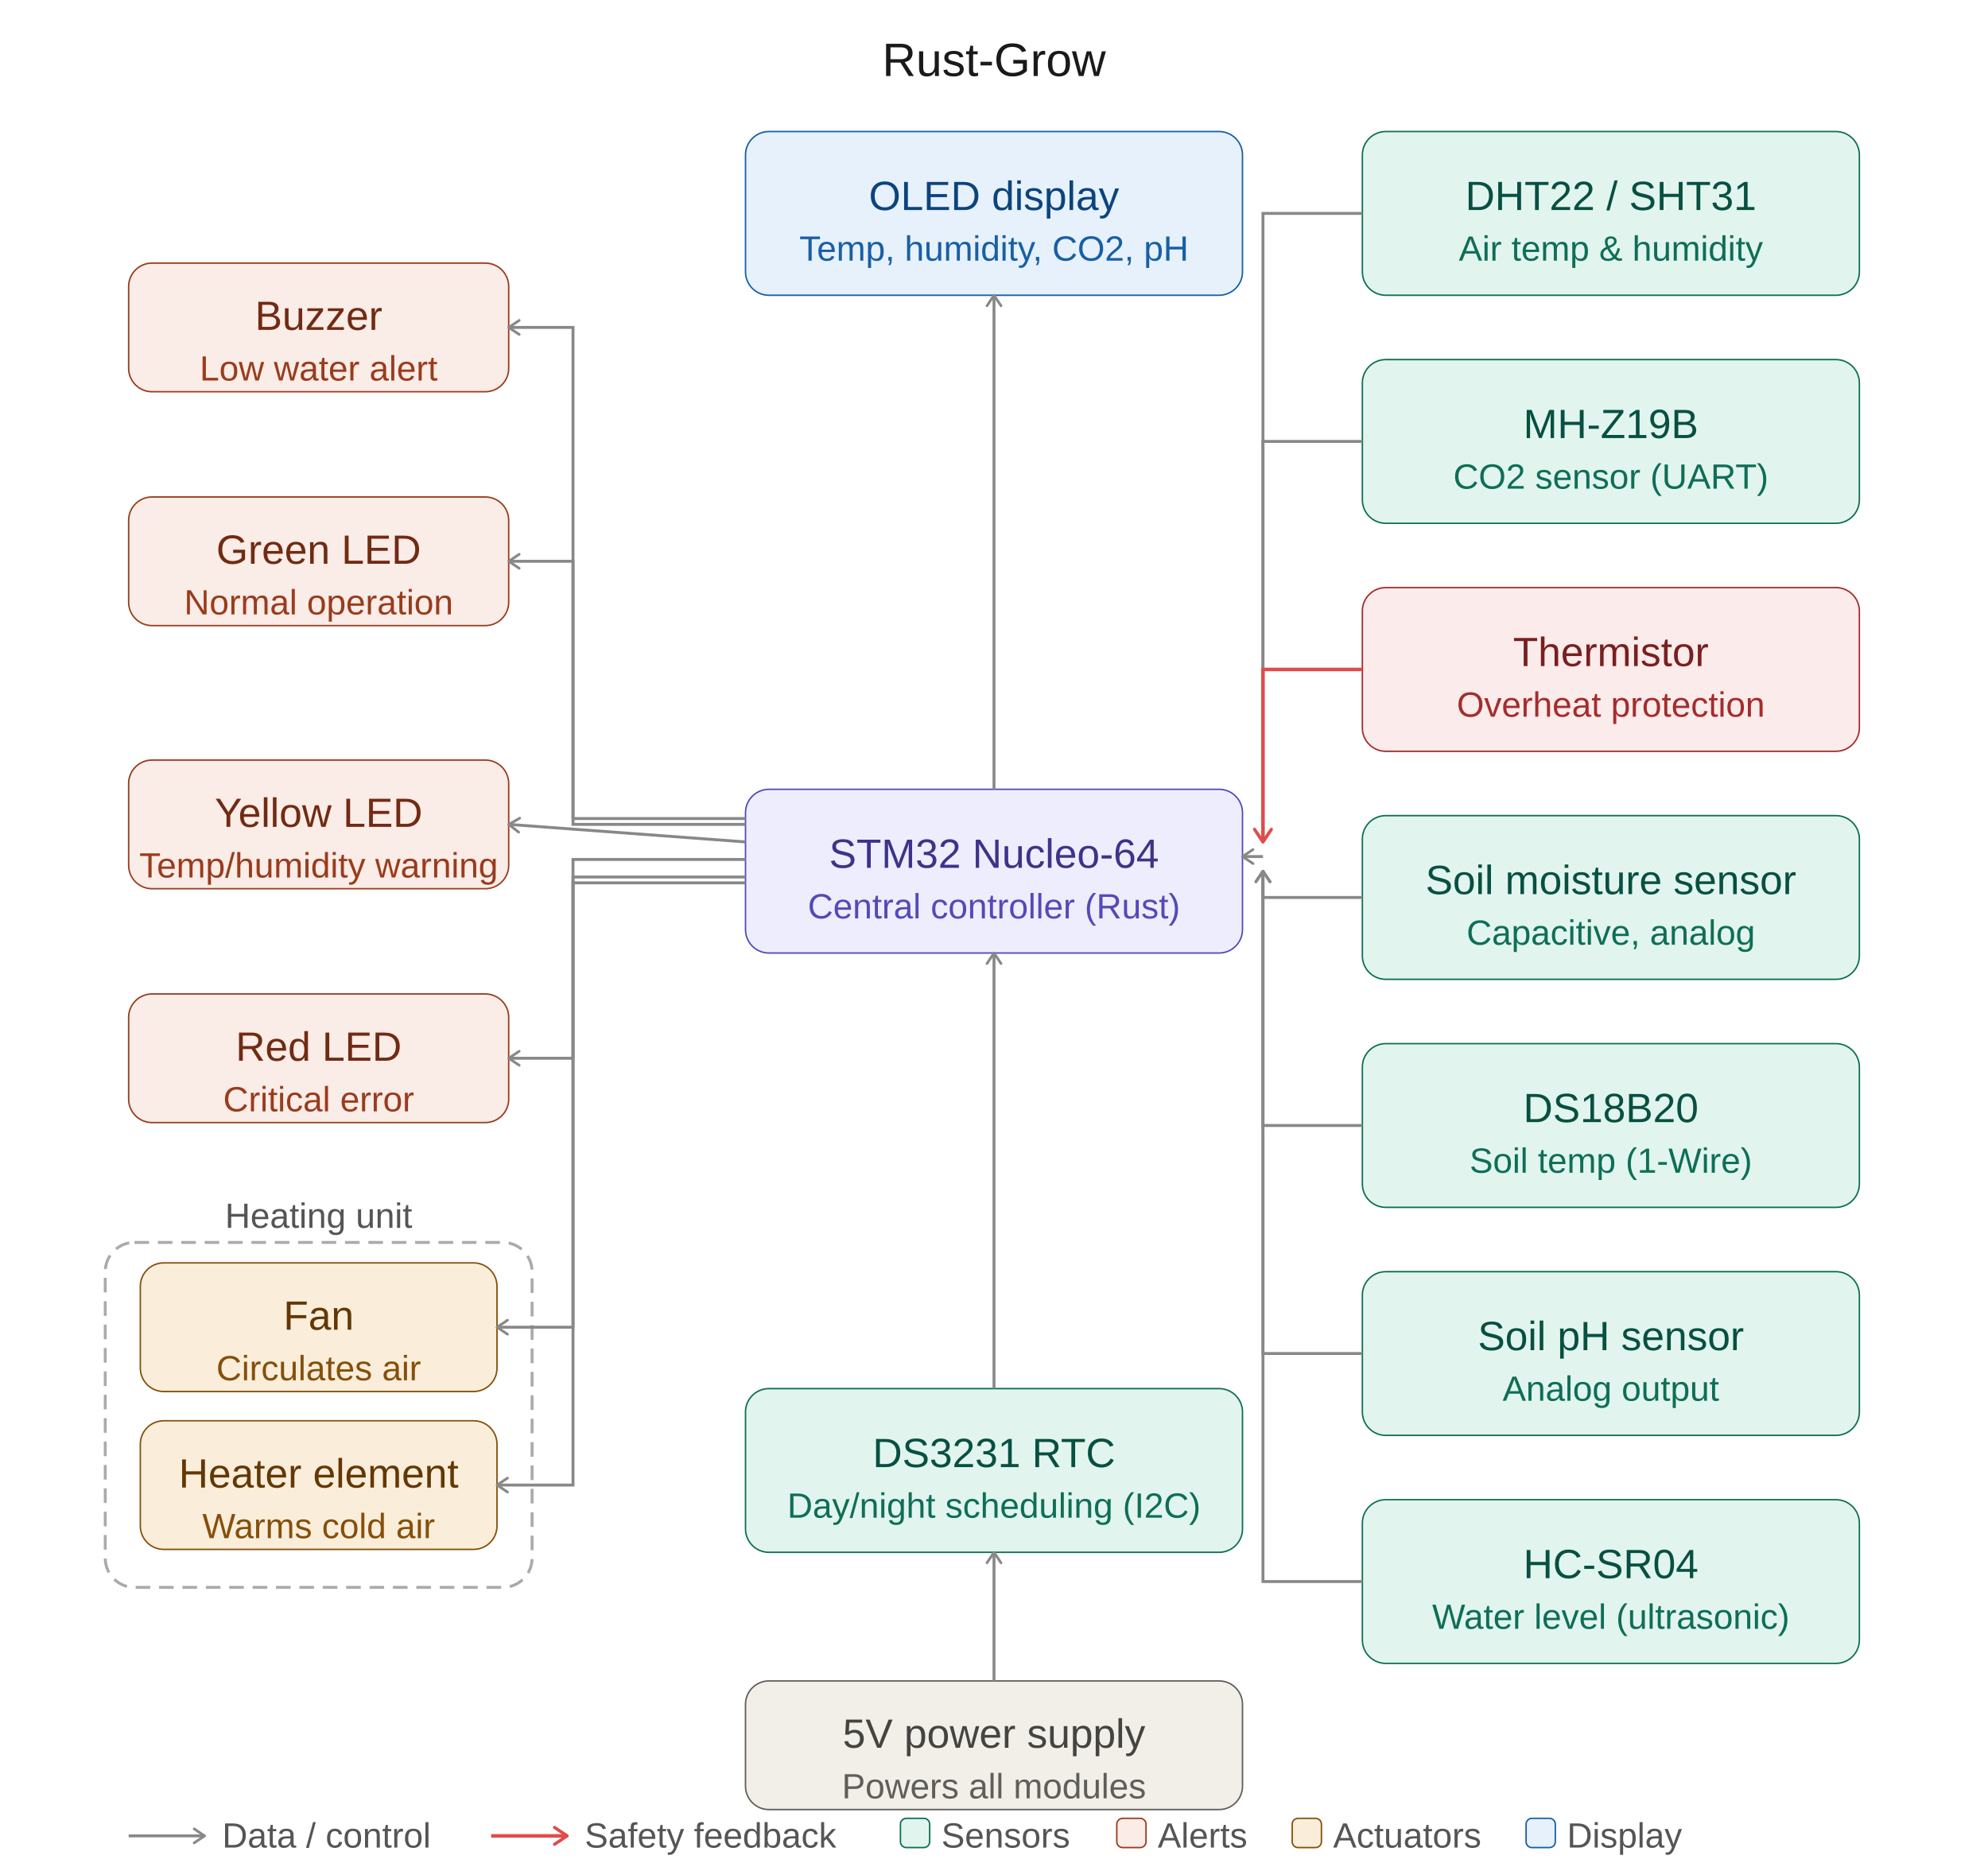
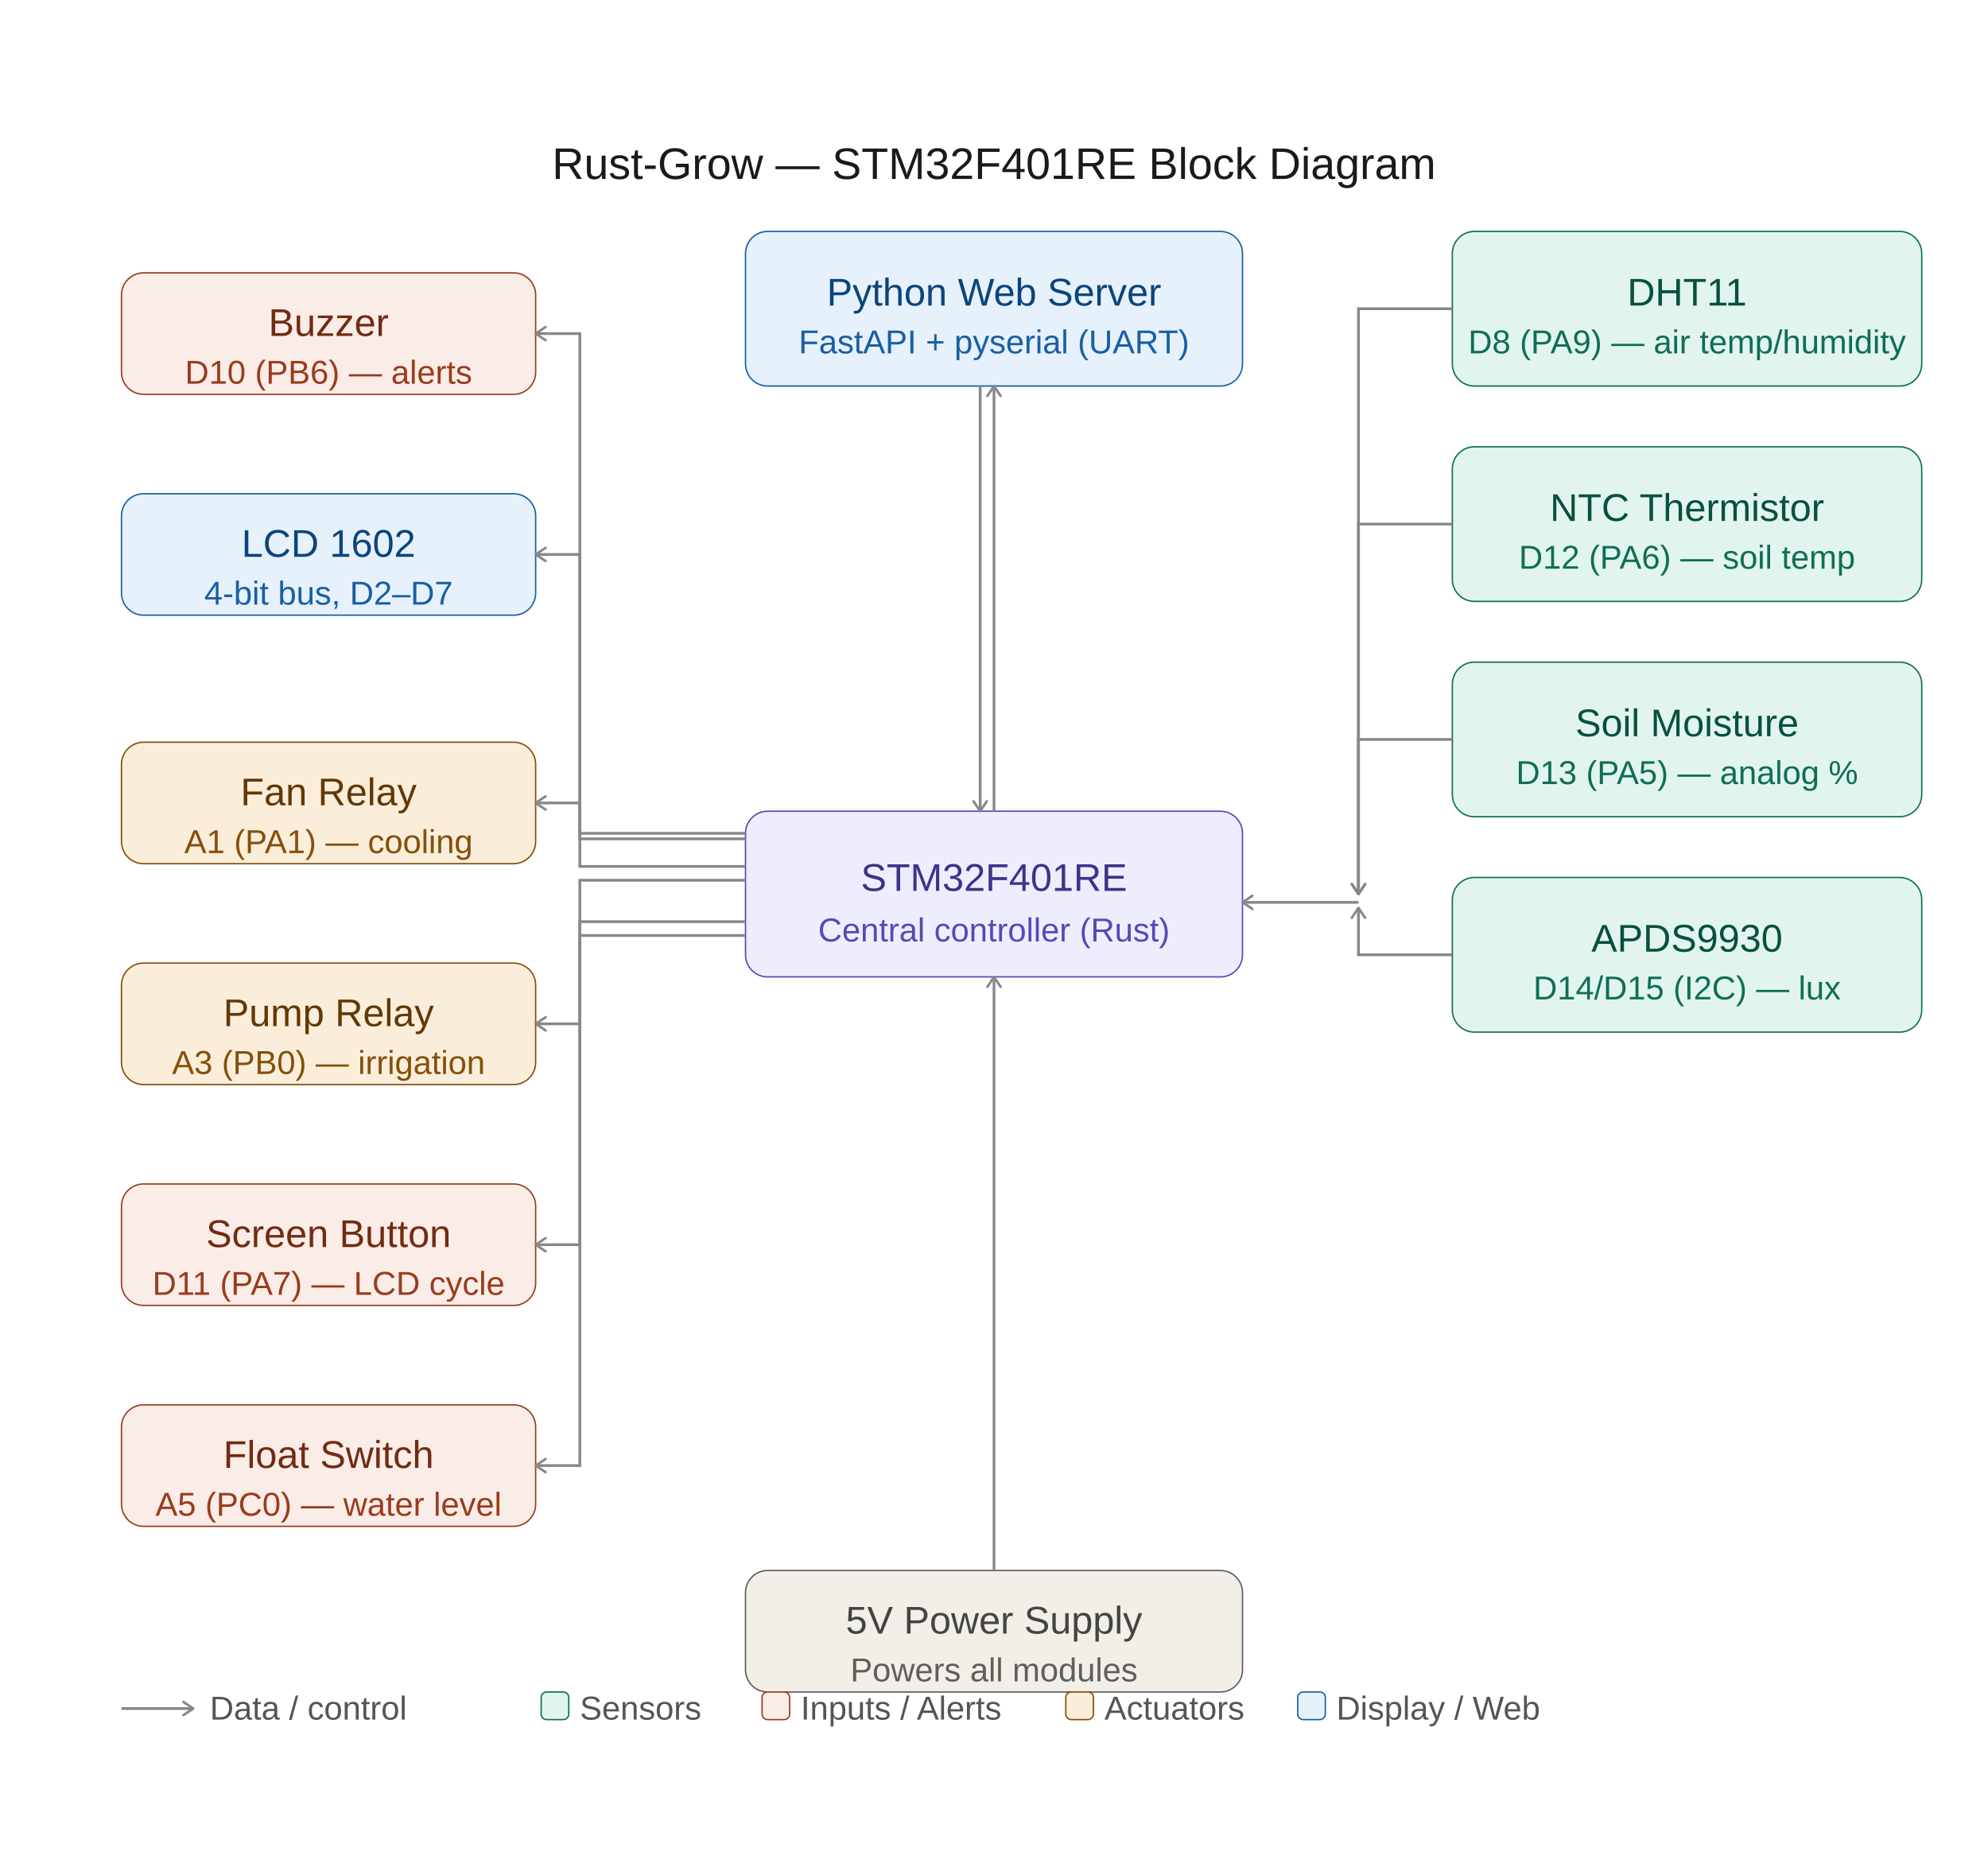
- <svg xmlns="http://www.w3.org/2000/svg" width="100%" viewBox="0 0 680 640" style="background:white;font-family:Arial,sans-serif">
+ <svg xmlns="http://www.w3.org/2000/svg" width="680" height="640" viewBox="0 0 720 600" style="background:white;font-family:Arial,sans-serif">
  <defs>
    <marker id="arrow" viewBox="0 0 10 10" refX="8" refY="5" markerWidth="6" markerHeight="6" orient="auto-start-reverse">
      <path d="M2 1L8 5L2 9" fill="none" stroke="context-stroke" stroke-width="1.5" stroke-linecap="round" stroke-linejoin="round" />
    </marker>
  </defs>
-   <text font-size="16" font-weight="500" fill="#1a1a1a" x="340" y="26" text-anchor="middle">Rust-Grow</text>
+   <text font-size="16" font-weight="500" fill="#1a1a1a" x="360" y="26" text-anchor="middle">Rust-Grow — STM32F401RE Block Diagram</text>
  <g>
-     <rect x="255" y="270" width="170" height="56" rx="8" fill="#EEEDFE" stroke="#534AB7" stroke-width="0.5" />
-     <text font-size="14" font-weight="500" fill="#3C3489" x="340" y="292" text-anchor="middle" dominant-baseline="central">STM32 Nucleo-64</text>
-     <text font-size="12" fill="#534AB7" x="340" y="310" text-anchor="middle" dominant-baseline="central">Central controller (Rust)</text>
+     <rect x="270" y="255" width="180" height="60" rx="8" fill="#EEEDFE" stroke="#534AB7" stroke-width="0.5" />
+     <text font-size="14" font-weight="500" fill="#3C3489" x="360" y="279" text-anchor="middle" dominant-baseline="central">STM32F401RE</text>
+     <text font-size="12" fill="#534AB7" x="360" y="298" text-anchor="middle" dominant-baseline="central">Central controller (Rust)</text>
  </g>
  <g>
-     <rect x="255" y="45" width="170" height="56" rx="8" fill="#E6F1FB" stroke="#185FA5" stroke-width="0.5" />
-     <text font-size="14" font-weight="500" fill="#0C447C" x="340" y="67" text-anchor="middle" dominant-baseline="central">OLED display</text>
-     <text font-size="12" fill="#185FA5" x="340" y="85" text-anchor="middle" dominant-baseline="central">Temp, humidity, CO2, pH</text>
+     <rect x="270" y="45" width="180" height="56" rx="8" fill="#E6F1FB" stroke="#185FA5" stroke-width="0.5" />
+     <text font-size="14" font-weight="500" fill="#0C447C" x="360" y="67" text-anchor="middle" dominant-baseline="central">Python Web Server</text>
+     <text font-size="12" fill="#185FA5" x="360" y="85" text-anchor="middle" dominant-baseline="central">FastAPI + pyserial (UART)</text>
  </g>
-   <line x1="340" y1="270" x2="340" y2="101" stroke="#888" stroke-width="1" marker-end="url(#arrow)" />
+   <line x1="360" y1="255" x2="360" y2="101" stroke="#888" stroke-width="1" marker-end="url(#arrow)" />
+   <line x1="355" y1="101" x2="355" y2="255" stroke="#888" stroke-width="1" marker-end="url(#arrow)" />
  <g>
-     <rect x="44" y="90" width="130" height="44" rx="8" fill="#FAECE7" stroke="#993C1D" stroke-width="0.5" />
-     <text font-size="14" font-weight="500" fill="#712B13" x="109" y="108" text-anchor="middle" dominant-baseline="central">Buzzer</text>
-     <text font-size="12" fill="#993C1D" x="109" y="126" text-anchor="middle" dominant-baseline="central">Low water alert</text>
+     <rect x="44" y="60" width="150" height="44" rx="8" fill="#FAECE7" stroke="#993C1D" stroke-width="0.5" />
+     <text font-size="14" font-weight="500" fill="#712B13" x="119" y="78" text-anchor="middle" dominant-baseline="central">Buzzer</text>
+     <text font-size="12" fill="#993C1D" x="119" y="96" text-anchor="middle" dominant-baseline="central">D10 (PB6) — alerts</text>
  </g>
  <g>
-     <rect x="44" y="170" width="130" height="44" rx="8" fill="#FAECE7" stroke="#993C1D" stroke-width="0.5" />
-     <text font-size="14" font-weight="500" fill="#712B13" x="109" y="188" text-anchor="middle" dominant-baseline="central">Green LED</text>
-     <text font-size="12" fill="#993C1D" x="109" y="206" text-anchor="middle" dominant-baseline="central">Normal operation</text>
+     <rect x="44" y="140" width="150" height="44" rx="8" fill="#E6F1FB" stroke="#185FA5" stroke-width="0.5" />
+     <text font-size="14" font-weight="500" fill="#0C447C" x="119" y="158" text-anchor="middle" dominant-baseline="central">LCD 1602</text>
+     <text font-size="12" fill="#185FA5" x="119" y="176" text-anchor="middle" dominant-baseline="central">4-bit bus, D2–D7</text>
  </g>
  <g>
-     <rect x="44" y="260" width="130" height="44" rx="8" fill="#FAECE7" stroke="#993C1D" stroke-width="0.5" />
-     <text font-size="14" font-weight="500" fill="#712B13" x="109" y="278" text-anchor="middle" dominant-baseline="central">Yellow LED</text>
-     <text font-size="12" fill="#993C1D" x="109" y="296" text-anchor="middle" dominant-baseline="central">Temp/humidity warning</text>
+     <rect x="44" y="230" width="150" height="44" rx="8" fill="#FAEEDA" stroke="#854F0B" stroke-width="0.5" />
+     <text font-size="14" font-weight="500" fill="#633806" x="119" y="248" text-anchor="middle" dominant-baseline="central">Fan Relay</text>
+     <text font-size="12" fill="#854F0B" x="119" y="266" text-anchor="middle" dominant-baseline="central">A1 (PA1) — cooling</text>
  </g>
  <g>
-     <rect x="44" y="340" width="130" height="44" rx="8" fill="#FAECE7" stroke="#993C1D" stroke-width="0.5" />
-     <text font-size="14" font-weight="500" fill="#712B13" x="109" y="358" text-anchor="middle" dominant-baseline="central">Red LED</text>
-     <text font-size="12" fill="#993C1D" x="109" y="376" text-anchor="middle" dominant-baseline="central">Critical error</text>
-   </g>
-   <rect x="36" y="425" width="146" height="118" rx="10" fill="none" stroke="#aaa" stroke-width="1" stroke-dasharray="5 3" />
-   <text font-size="12" fill="#555" x="109" y="420" text-anchor="middle">Heating unit</text>
-   <g>
-     <rect x="48" y="432" width="122" height="44" rx="8" fill="#FAEEDA" stroke="#854F0B" stroke-width="0.5" />
-     <text font-size="14" font-weight="500" fill="#633806" x="109" y="450" text-anchor="middle" dominant-baseline="central">Fan</text>
-     <text font-size="12" fill="#854F0B" x="109" y="468" text-anchor="middle" dominant-baseline="central">Circulates air</text>
+     <rect x="44" y="310" width="150" height="44" rx="8" fill="#FAEEDA" stroke="#854F0B" stroke-width="0.5" />
+     <text font-size="14" font-weight="500" fill="#633806" x="119" y="328" text-anchor="middle" dominant-baseline="central">Pump Relay</text>
+     <text font-size="12" fill="#854F0B" x="119" y="346" text-anchor="middle" dominant-baseline="central">A3 (PB0) — irrigation</text>
  </g>
  <g>
-     <rect x="48" y="486" width="122" height="44" rx="8" fill="#FAEEDA" stroke="#854F0B" stroke-width="0.5" />
-     <text font-size="14" font-weight="500" fill="#633806" x="109" y="504" text-anchor="middle" dominant-baseline="central">Heater element</text>
-     <text font-size="12" fill="#854F0B" x="109" y="522" text-anchor="middle" dominant-baseline="central">Warms cold air</text>
-   </g>
-   <path d="M255 280 L196 280 L196 112 L174 112" fill="none" stroke="#888" stroke-width="1" marker-end="url(#arrow)" />
-   <path d="M255 282 L196 282 L196 192 L174 192" fill="none" stroke="#888" stroke-width="1" marker-end="url(#arrow)" />
-   <line x1="255" y1="288" x2="174" y2="282" stroke="#888" stroke-width="1" marker-end="url(#arrow)" />
-   <path d="M255 294 L196 294 L196 362 L174 362" fill="none" stroke="#888" stroke-width="1" marker-end="url(#arrow)" />
-   <path d="M255 300 L196 300 L196 454 L170 454" fill="none" stroke="#888" stroke-width="1" marker-end="url(#arrow)" />
-   <path d="M255 302 L196 302 L196 508 L170 508" fill="none" stroke="#888" stroke-width="1" marker-end="url(#arrow)" />
-   <g>
-     <rect x="466" y="45" width="170" height="56" rx="8" fill="#E1F5EE" stroke="#0F6E56" stroke-width="0.5" />
-     <text font-size="14" font-weight="500" fill="#085041" x="551" y="67" text-anchor="middle" dominant-baseline="central">DHT22 / SHT31</text>
-     <text font-size="12" fill="#0F6E56" x="551" y="85" text-anchor="middle" dominant-baseline="central">Air temp &amp; humidity</text>
+     <rect x="44" y="390" width="150" height="44" rx="8" fill="#FAECE7" stroke="#993C1D" stroke-width="0.5" />
+     <text font-size="14" font-weight="500" fill="#712B13" x="119" y="408" text-anchor="middle" dominant-baseline="central">Screen Button</text>
+     <text font-size="12" fill="#993C1D" x="119" y="426" text-anchor="middle" dominant-baseline="central">D11 (PA7) — LCD cycle</text>
  </g>
  <g>
-     <rect x="466" y="123" width="170" height="56" rx="8" fill="#E1F5EE" stroke="#0F6E56" stroke-width="0.5" />
-     <text font-size="14" font-weight="500" fill="#085041" x="551" y="145" text-anchor="middle" dominant-baseline="central">MH-Z19B</text>
-     <text font-size="12" fill="#0F6E56" x="551" y="163" text-anchor="middle" dominant-baseline="central">CO2 sensor (UART)</text>
+     <rect x="44" y="470" width="150" height="44" rx="8" fill="#FAECE7" stroke="#993C1D" stroke-width="0.5" />
+     <text font-size="14" font-weight="500" fill="#712B13" x="119" y="488" text-anchor="middle" dominant-baseline="central">Float Switch</text>
+     <text font-size="12" fill="#993C1D" x="119" y="506" text-anchor="middle" dominant-baseline="central">A5 (PC0) — water level</text>
+   </g>
+   <path d="M270 263 L210 263 L210 82 L194 82" fill="none" stroke="#888" stroke-width="1" marker-end="url(#arrow)" />
+   <path d="M270 265 L210 265 L210 162 L194 162" fill="none" stroke="#888" stroke-width="1" marker-end="url(#arrow)" />
+   <path d="M270 275 L210 275 L210 252 L194 252" fill="none" stroke="#888" stroke-width="1" marker-end="url(#arrow)" />
+   <path d="M270 280 L210 280 L210 332 L194 332" fill="none" stroke="#888" stroke-width="1" marker-end="url(#arrow)" />
+   <path d="M270 295 L210 295 L210 412 L194 412" fill="none" stroke="#888" stroke-width="1" marker-end="url(#arrow)" />
+   <path d="M270 300 L210 300 L210 492 L194 492" fill="none" stroke="#888" stroke-width="1" marker-end="url(#arrow)" />
+   <g>
+     <rect x="526" y="45" width="170" height="56" rx="8" fill="#E1F5EE" stroke="#0F6E56" stroke-width="0.5" />
+     <text font-size="14" font-weight="500" fill="#085041" x="611" y="67" text-anchor="middle" dominant-baseline="central">DHT11</text>
+     <text font-size="12" fill="#0F6E56" x="611" y="85" text-anchor="middle" dominant-baseline="central">D8 (PA9) — air temp/humidity</text>
  </g>
  <g>
-     <rect x="466" y="201" width="170" height="56" rx="8" fill="#FCEBEB" stroke="#A32D2D" stroke-width="0.5" />
-     <text font-size="14" font-weight="500" fill="#791F1F" x="551" y="223" text-anchor="middle" dominant-baseline="central">Thermistor</text>
-     <text font-size="12" fill="#A32D2D" x="551" y="241" text-anchor="middle" dominant-baseline="central">Overheat protection</text>
+     <rect x="526" y="123" width="170" height="56" rx="8" fill="#E1F5EE" stroke="#0F6E56" stroke-width="0.5" />
+     <text font-size="14" font-weight="500" fill="#085041" x="611" y="145" text-anchor="middle" dominant-baseline="central">NTC Thermistor</text>
+     <text font-size="12" fill="#0F6E56" x="611" y="163" text-anchor="middle" dominant-baseline="central">D12 (PA6) — soil temp</text>
  </g>
  <g>
-     <rect x="466" y="279" width="170" height="56" rx="8" fill="#E1F5EE" stroke="#0F6E56" stroke-width="0.5" />
-     <text font-size="14" font-weight="500" fill="#085041" x="551" y="301" text-anchor="middle" dominant-baseline="central">Soil moisture sensor</text>
-     <text font-size="12" fill="#0F6E56" x="551" y="319" text-anchor="middle" dominant-baseline="central">Capacitive, analog</text>
+     <rect x="526" y="201" width="170" height="56" rx="8" fill="#E1F5EE" stroke="#0F6E56" stroke-width="0.5" />
+     <text font-size="14" font-weight="500" fill="#085041" x="611" y="223" text-anchor="middle" dominant-baseline="central">Soil Moisture</text>
+     <text font-size="12" fill="#0F6E56" x="611" y="241" text-anchor="middle" dominant-baseline="central">D13 (PA5) — analog %</text>
  </g>
  <g>
-     <rect x="466" y="357" width="170" height="56" rx="8" fill="#E1F5EE" stroke="#0F6E56" stroke-width="0.5" />
-     <text font-size="14" font-weight="500" fill="#085041" x="551" y="379" text-anchor="middle" dominant-baseline="central">DS18B20</text>
-     <text font-size="12" fill="#0F6E56" x="551" y="397" text-anchor="middle" dominant-baseline="central">Soil temp (1-Wire)</text>
+     <rect x="526" y="279" width="170" height="56" rx="8" fill="#E1F5EE" stroke="#0F6E56" stroke-width="0.5" />
+     <text font-size="14" font-weight="500" fill="#085041" x="611" y="301" text-anchor="middle" dominant-baseline="central">APDS9930</text>
+     <text font-size="12" fill="#0F6E56" x="611" y="319" text-anchor="middle" dominant-baseline="central">D14/D15 (I2C) — lux</text>
  </g>
+   <path d="M526 73 L492 73 L492 285" fill="none" stroke="#888" stroke-width="1" marker-end="url(#arrow)" />
+   <path d="M526 151 L492 151 L492 285" fill="none" stroke="#888" stroke-width="1" marker-end="url(#arrow)" />
+   <path d="M526 229 L492 229 L492 285" fill="none" stroke="#888" stroke-width="1" marker-end="url(#arrow)" />
+   <path d="M526 307 L492 307 L492 290" fill="none" stroke="#888" stroke-width="1" marker-end="url(#arrow)" />
+   <line x1="492" y1="288" x2="450" y2="288" stroke="#888" stroke-width="1" marker-end="url(#arrow)" />
  <g>
-     <rect x="466" y="435" width="170" height="56" rx="8" fill="#E1F5EE" stroke="#0F6E56" stroke-width="0.5" />
-     <text font-size="14" font-weight="500" fill="#085041" x="551" y="457" text-anchor="middle" dominant-baseline="central">Soil pH sensor</text>
-     <text font-size="12" fill="#0F6E56" x="551" y="475" text-anchor="middle" dominant-baseline="central">Analog output</text>
+     <rect x="270" y="530" width="180" height="44" rx="8" fill="#F1EFE8" stroke="#5F5E5A" stroke-width="0.5" />
+     <text font-size="14" font-weight="500" fill="#444441" x="360" y="548" text-anchor="middle" dominant-baseline="central">5V Power Supply</text>
+     <text font-size="12" fill="#5F5E5A" x="360" y="566" text-anchor="middle" dominant-baseline="central">Powers all modules</text>
  </g>
-   <g>
-     <rect x="466" y="513" width="170" height="56" rx="8" fill="#E1F5EE" stroke="#0F6E56" stroke-width="0.5" />
-     <text font-size="14" font-weight="500" fill="#085041" x="551" y="535" text-anchor="middle" dominant-baseline="central">HC-SR04</text>
-     <text font-size="12" fill="#0F6E56" x="551" y="553" text-anchor="middle" dominant-baseline="central">Water level (ultrasonic)</text>
-   </g>
-   <g>
-     <rect x="255" y="475" width="170" height="56" rx="8" fill="#E1F5EE" stroke="#0F6E56" stroke-width="0.5" />
-     <text font-size="14" font-weight="500" fill="#085041" x="340" y="497" text-anchor="middle" dominant-baseline="central">DS3231 RTC</text>
-     <text font-size="12" fill="#0F6E56" x="340" y="515" text-anchor="middle" dominant-baseline="central">Day/night scheduling (I2C)</text>
-   </g>
-   <g>
-     <rect x="255" y="575" width="170" height="44" rx="8" fill="#F1EFE8" stroke="#5F5E5A" stroke-width="0.5" />
-     <text font-size="14" font-weight="500" fill="#444441" x="340" y="593" text-anchor="middle" dominant-baseline="central">5V power supply</text>
-     <text font-size="12" fill="#5F5E5A" x="340" y="611" text-anchor="middle" dominant-baseline="central">Powers all modules</text>
-   </g>
-   <path d="M466 73 L432 73 L432 288" fill="none" stroke="#888" stroke-width="1" marker-end="url(#arrow)" />
-   <path d="M466 151 L432 151 L432 288" fill="none" stroke="#888" stroke-width="1" marker-end="url(#arrow)" />
-   <path d="M466 229 L432 229 L432 288" fill="none" stroke="#E24B4A" stroke-width="1.2" marker-end="url(#arrow)" />
-   <path d="M466 307 L432 307 L432 298" fill="none" stroke="#888" stroke-width="1" marker-end="url(#arrow)" />
-   <path d="M466 385 L432 385 L432 298" fill="none" stroke="#888" stroke-width="1" marker-end="url(#arrow)" />
-   <path d="M466 463 L432 463 L432 298" fill="none" stroke="#888" stroke-width="1" marker-end="url(#arrow)" />
-   <path d="M466 541 L432 541 L432 298" fill="none" stroke="#888" stroke-width="1" marker-end="url(#arrow)" />
-   <line x1="432" y1="293" x2="425" y2="293" stroke="#888" stroke-width="1" marker-end="url(#arrow)" />
-   <line x1="340" y1="475" x2="340" y2="326" stroke="#888" stroke-width="1" marker-end="url(#arrow)" />
-   <line x1="340" y1="575" x2="340" y2="531" stroke="#888" stroke-width="1" marker-end="url(#arrow)" />
-   <line x1="44" y1="628" x2="70" y2="628" stroke="#888" stroke-width="1" marker-end="url(#arrow)" />
-   <text font-size="12" fill="#555" x="76" y="632">Data / control</text>
-   <line x1="168" y1="628" x2="194" y2="628" stroke="#E24B4A" stroke-width="1.2" marker-end="url(#arrow)" />
-   <text font-size="12" fill="#555" x="200" y="632">Safety feedback</text>
-   <rect x="308" y="622" width="10" height="10" rx="2" fill="#E1F5EE" stroke="#0F6E56" stroke-width="0.5" />
-   <text font-size="12" fill="#555" x="322" y="632">Sensors</text>
-   <rect x="382" y="622" width="10" height="10" rx="2" fill="#FAECE7" stroke="#993C1D" stroke-width="0.5" />
-   <text font-size="12" fill="#555" x="396" y="632">Alerts</text>
-   <rect x="442" y="622" width="10" height="10" rx="2" fill="#FAEEDA" stroke="#854F0B" stroke-width="0.5" />
-   <text font-size="12" fill="#555" x="456" y="632">Actuators</text>
-   <rect x="522" y="622" width="10" height="10" rx="2" fill="#E6F1FB" stroke="#185FA5" stroke-width="0.5" />
-   <text font-size="12" fill="#555" x="536" y="632">Display</text>
+   <line x1="360" y1="530" x2="360" y2="315" stroke="#888" stroke-width="1" marker-end="url(#arrow)" />
+   <line x1="44" y1="580" x2="70" y2="580" stroke="#888" stroke-width="1" marker-end="url(#arrow)" />
+   <text font-size="12" fill="#555" x="76" y="584">Data / control</text>
+   <rect x="196" y="574" width="10" height="10" rx="2" fill="#E1F5EE" stroke="#0F6E56" stroke-width="0.5" />
+   <text font-size="12" fill="#555" x="210" y="584">Sensors</text>
+   <rect x="276" y="574" width="10" height="10" rx="2" fill="#FAECE7" stroke="#993C1D" stroke-width="0.5" />
+   <text font-size="12" fill="#555" x="290" y="584">Inputs / Alerts</text>
+   <rect x="386" y="574" width="10" height="10" rx="2" fill="#FAEEDA" stroke="#854F0B" stroke-width="0.5" />
+   <text font-size="12" fill="#555" x="400" y="584">Actuators</text>
+   <rect x="470" y="574" width="10" height="10" rx="2" fill="#E6F1FB" stroke="#185FA5" stroke-width="0.5" />
+   <text font-size="12" fill="#555" x="484" y="584">Display / Web</text>
</svg>
